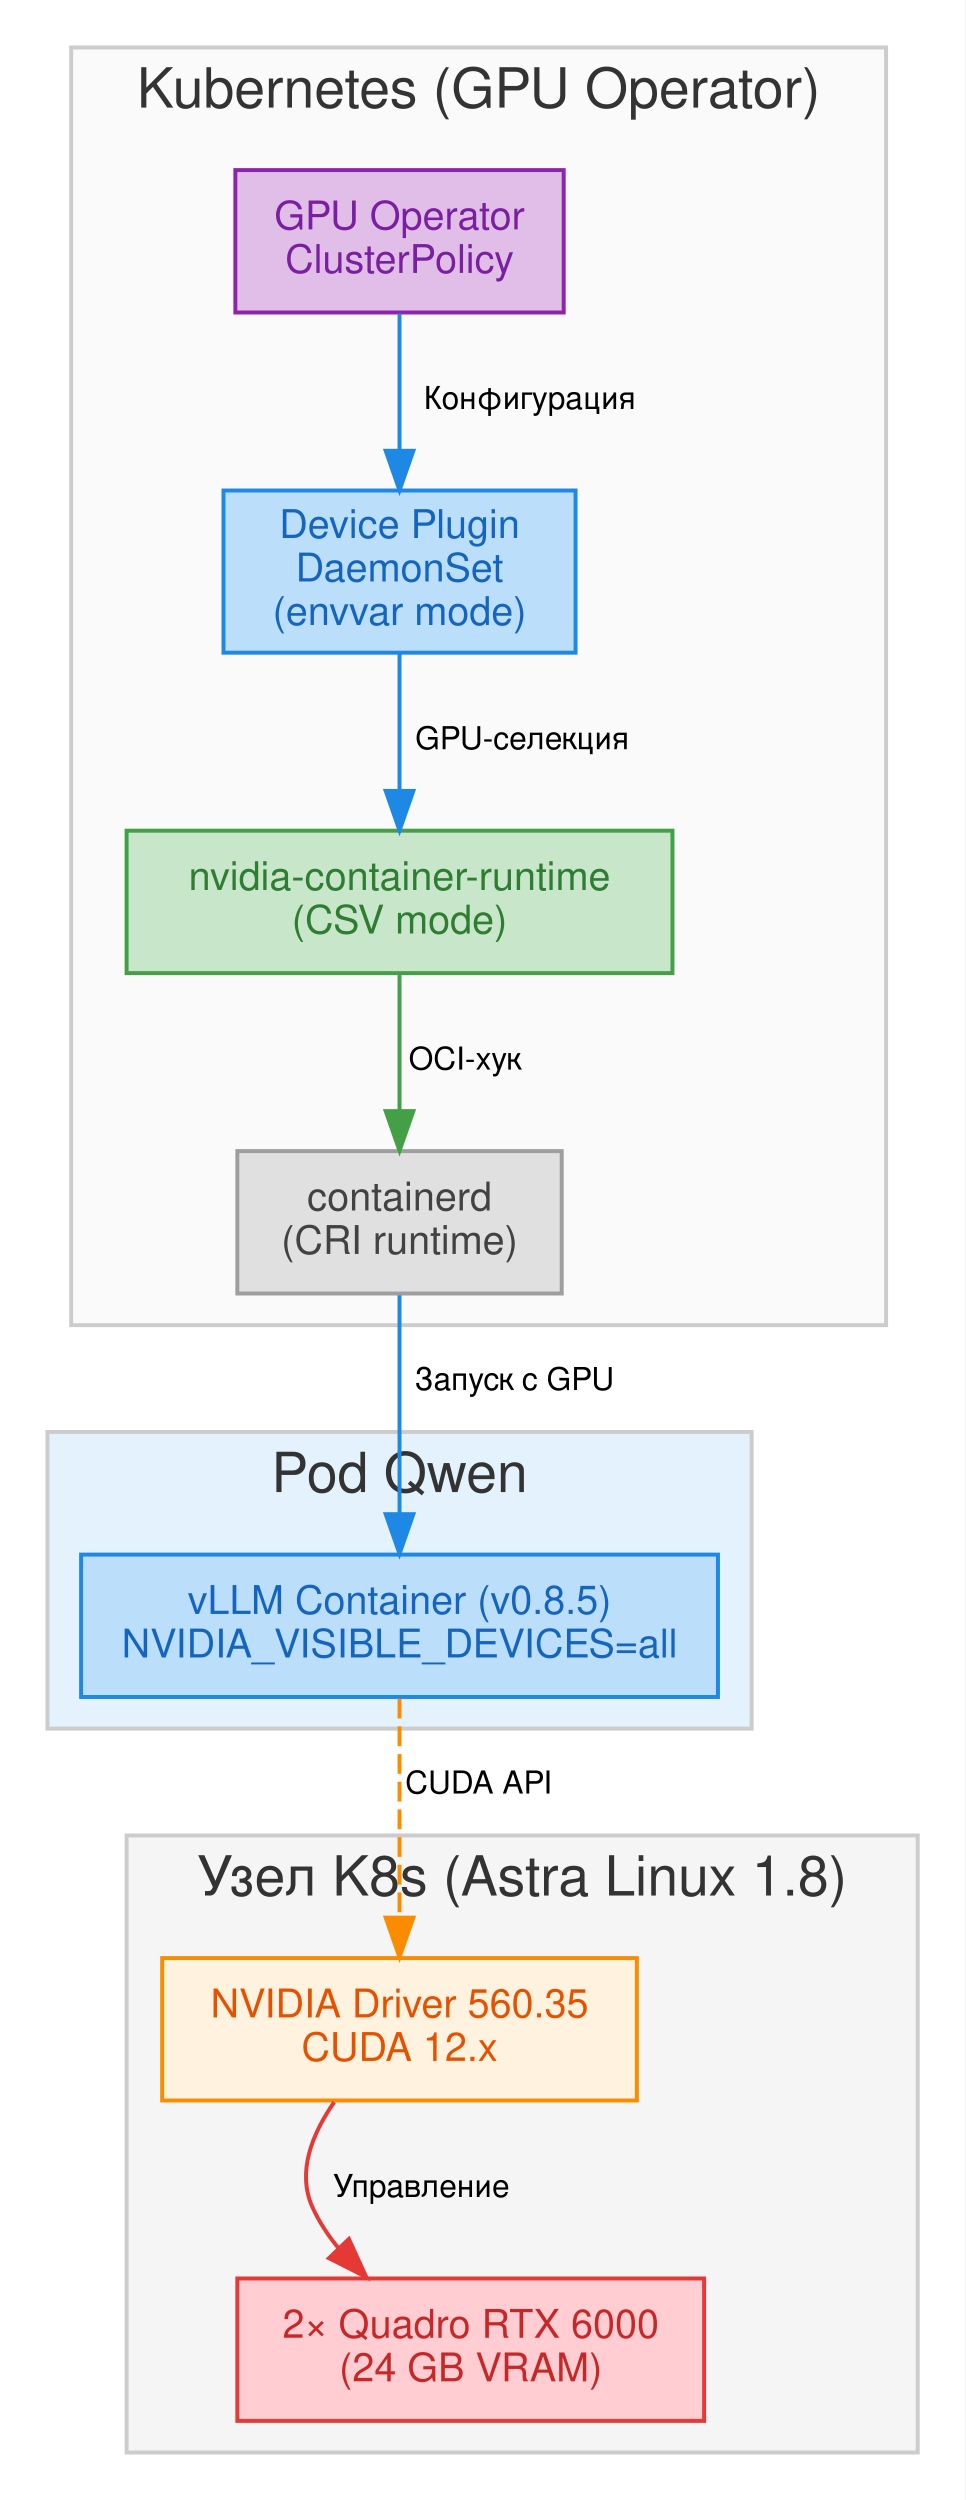
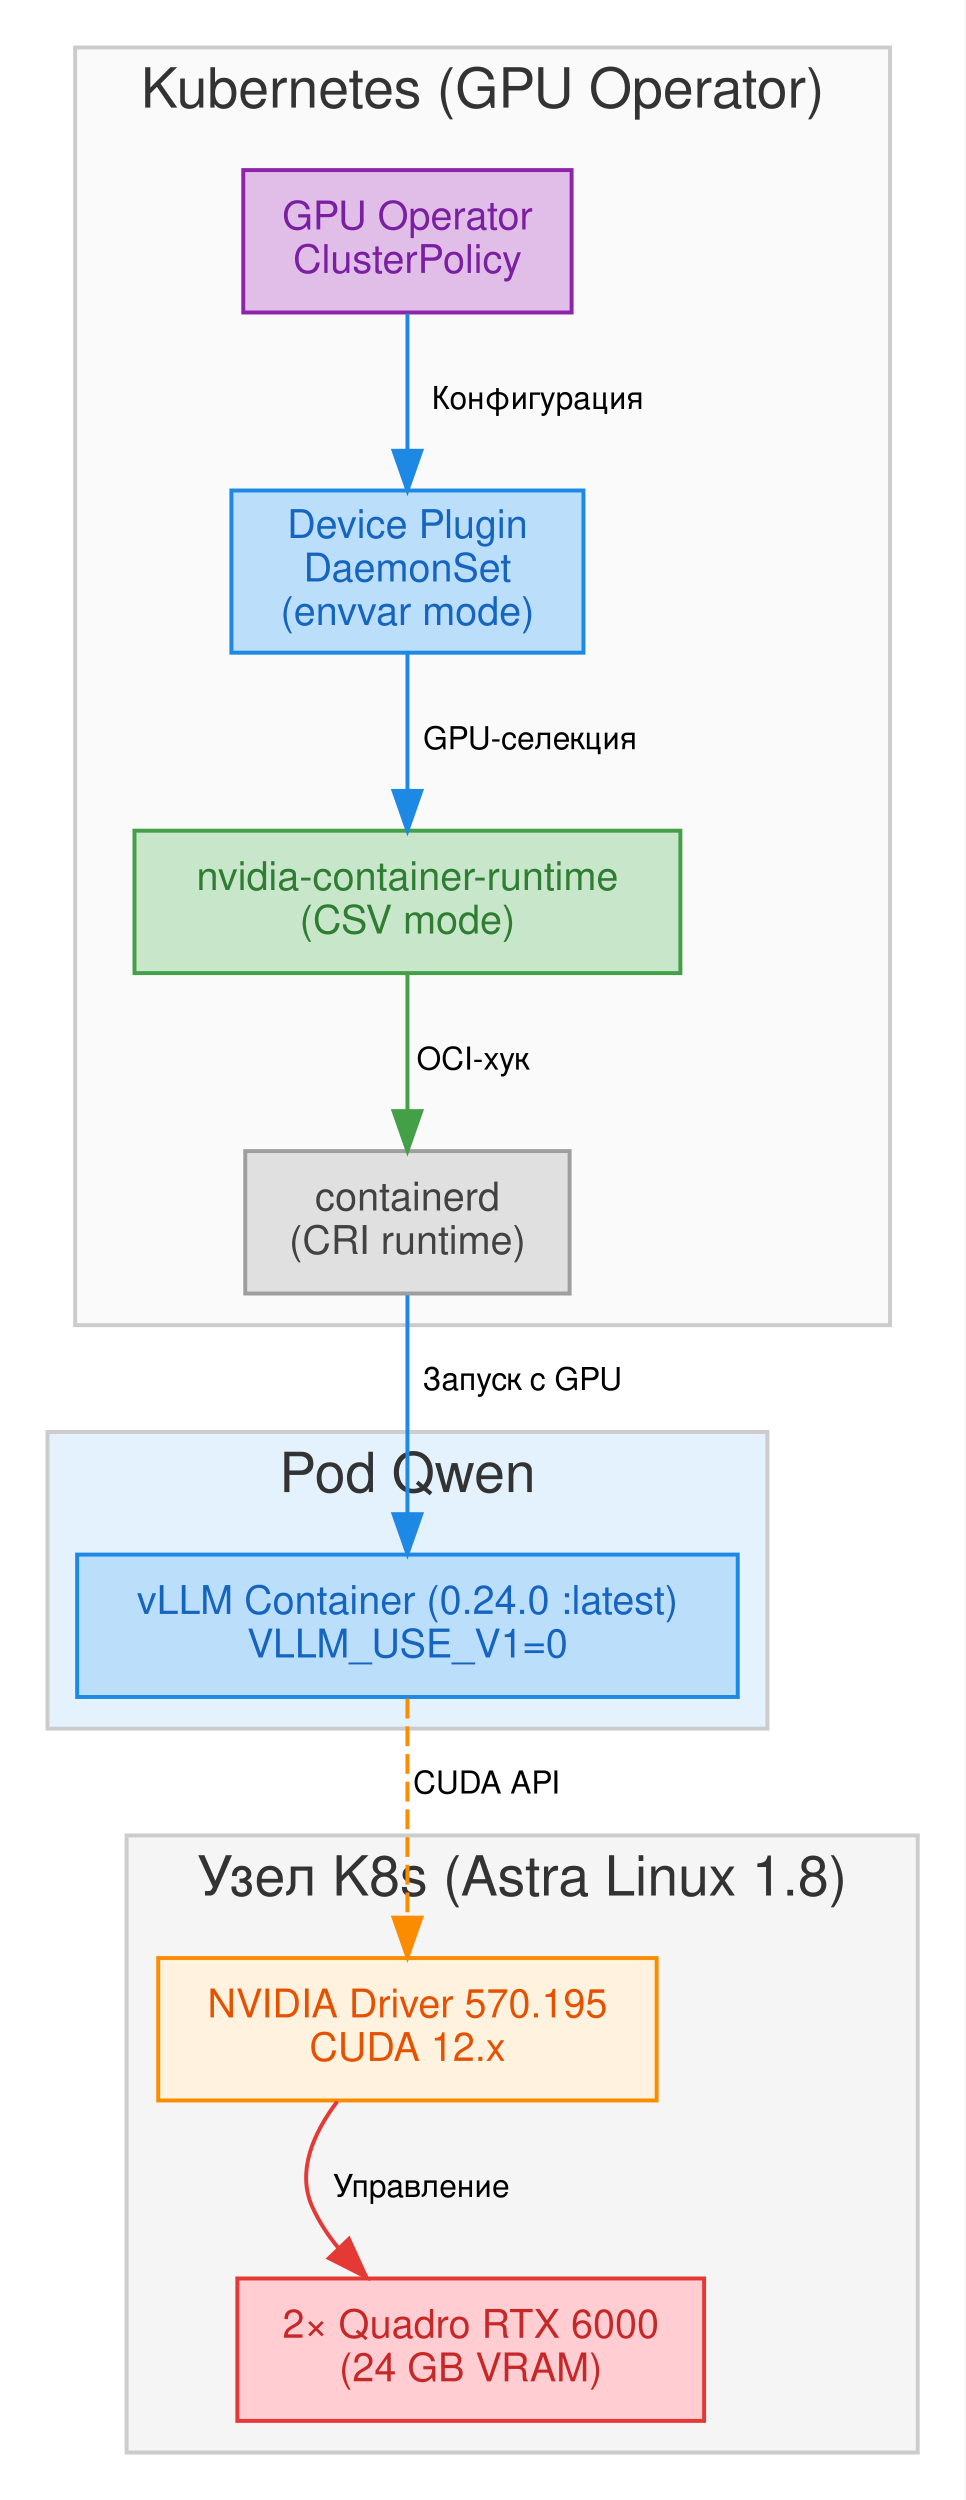
<svg xmlns="http://www.w3.org/2000/svg" width="244pt" height="632pt" viewBox="0.00 0.00 244.00 632.00">
  <g id="graph0" class="graph" transform="scale(1 1) rotate(0) translate(4 628)">
    <polygon fill="#ffffff" stroke="transparent" points="-4,4 -4,-628 240,-628 240,4 -4,4" />
    <g id="clust1" class="cluster">
      <polygon fill="#f5f5f5" stroke="#cccccc" points="28,-8 28,-164 228,-164 228,-8 28,-8" />
      <text text-anchor="middle" x="128" y="-148.8" font-family="Helvetica,sans-Serif" font-size="14.00" fill="#333333">Узел K8s (Astra Linux 1.8)</text>
    </g>
    <g id="clust2" class="cluster">
-       <polygon fill="#fafafa" stroke="#cccccc" points="14,-293 14,-616 220,-616 220,-293 14,-293" />
-       <text text-anchor="middle" x="117" y="-600.8" font-family="Helvetica,sans-Serif" font-size="14.00" fill="#333333">Kubernetes (GPU Operator)</text>
+       <polygon fill="#fafafa" stroke="#cccccc" points="15,-293 15,-616 221,-616 221,-293 15,-293" />
+       <text text-anchor="middle" x="118" y="-600.8" font-family="Helvetica,sans-Serif" font-size="14.00" fill="#333333">Kubernetes (GPU Operator)</text>
    </g>
    <g id="clust3" class="cluster">
-       <polygon fill="#e3f2fd" stroke="#cccccc" points="8,-191 8,-266 186,-266 186,-191 8,-191" />
-       <text text-anchor="middle" x="97" y="-250.8" font-family="Helvetica,sans-Serif" font-size="14.00" fill="#333333">Pod Qwen</text>
+       <polygon fill="#e3f2fd" stroke="#cccccc" points="8,-191 8,-266 190,-266 190,-191 8,-191" />
+       <text text-anchor="middle" x="99" y="-250.8" font-family="Helvetica,sans-Serif" font-size="14.00" fill="#333333">Pod Qwen</text>
    </g>
    <g id="node1" class="node">
      <polygon fill="#ffcdd2" stroke="#e53935" points="174,-52 56,-52 56,-16 174,-16 174,-52" />
      <text text-anchor="middle" x="115" y="-37" font-family="Helvetica,sans-Serif" font-size="10.00" fill="#c62828">2× Quadro RTX 6000</text>
      <text text-anchor="middle" x="115" y="-26" font-family="Helvetica,sans-Serif" font-size="10.00" fill="#c62828">(24 GB VRAM)</text>
    </g>
    <g id="node2" class="node">
-       <polygon fill="#fff3e0" stroke="#fb8c00" points="157,-133 37,-133 37,-97 157,-97 157,-133" />
-       <text text-anchor="middle" x="97" y="-118" font-family="Helvetica,sans-Serif" font-size="10.00" fill="#e65100">NVIDIA Driver 560.35</text>
-       <text text-anchor="middle" x="97" y="-107" font-family="Helvetica,sans-Serif" font-size="10.00" fill="#e65100">CUDA 12.x</text>
+       <polygon fill="#fff3e0" stroke="#fb8c00" points="162,-133 36,-133 36,-97 162,-97 162,-133" />
+       <text text-anchor="middle" x="99" y="-118" font-family="Helvetica,sans-Serif" font-size="10.00" fill="#e65100">NVIDIA Driver 570.195</text>
+       <text text-anchor="middle" x="99" y="-107" font-family="Helvetica,sans-Serif" font-size="10.00" fill="#e65100">CUDA 12.x</text>
    </g>
    <g id="edge1" class="edge">
-       <path fill="none" stroke="#e53935" d="M80.49,-96.59C74.9,-88.56 70.98,-78.87 75,-70 76.67,-66.32 78.93,-62.88 81.55,-59.7" />
+       <path fill="none" stroke="#e53935" d="M81.26,-96.74C75.21,-88.75 70.9,-79.03 75,-70 76.67,-66.32 78.93,-62.88 81.55,-59.7" />
      <polygon fill="#e53935" stroke="#e53935" points="84.2,-61.99 88.6,-52.35 79.15,-57.14 84.2,-61.99" />
      <text text-anchor="middle" x="102.5" y="-72.6" font-family="Helvetica,sans-Serif" font-size="8.00"> Управление</text>
    </g>
    <g id="node3" class="node">
-       <polygon fill="#e1bee7" stroke="#8e24aa" points="138.5,-585 55.5,-585 55.5,-549 138.5,-549 138.5,-585" />
-       <text text-anchor="middle" x="97" y="-570" font-family="Helvetica,sans-Serif" font-size="10.00" fill="#7b1fa2">GPU Operator</text>
-       <text text-anchor="middle" x="97" y="-559" font-family="Helvetica,sans-Serif" font-size="10.00" fill="#7b1fa2">ClusterPolicy</text>
+       <polygon fill="#e1bee7" stroke="#8e24aa" points="140.5,-585 57.5,-585 57.5,-549 140.5,-549 140.5,-585" />
+       <text text-anchor="middle" x="99" y="-570" font-family="Helvetica,sans-Serif" font-size="10.00" fill="#7b1fa2">GPU Operator</text>
+       <text text-anchor="middle" x="99" y="-559" font-family="Helvetica,sans-Serif" font-size="10.00" fill="#7b1fa2">ClusterPolicy</text>
    </g>
    <g id="node4" class="node">
-       <polygon fill="#bbdefb" stroke="#1e88e5" points="141.5,-504 52.5,-504 52.5,-463 141.5,-463 141.5,-504" />
-       <text text-anchor="middle" x="97" y="-492" font-family="Helvetica,sans-Serif" font-size="10.00" fill="#1565c0">Device Plugin</text>
-       <text text-anchor="middle" x="97" y="-481" font-family="Helvetica,sans-Serif" font-size="10.00" fill="#1565c0">DaemonSet</text>
-       <text text-anchor="middle" x="97" y="-470" font-family="Helvetica,sans-Serif" font-size="10.00" fill="#1565c0">(envvar mode)</text>
+       <polygon fill="#bbdefb" stroke="#1e88e5" points="143.5,-504 54.5,-504 54.5,-463 143.5,-463 143.5,-504" />
+       <text text-anchor="middle" x="99" y="-492" font-family="Helvetica,sans-Serif" font-size="10.00" fill="#1565c0">Device Plugin</text>
+       <text text-anchor="middle" x="99" y="-481" font-family="Helvetica,sans-Serif" font-size="10.00" fill="#1565c0">DaemonSet</text>
+       <text text-anchor="middle" x="99" y="-470" font-family="Helvetica,sans-Serif" font-size="10.00" fill="#1565c0">(envvar mode)</text>
    </g>
    <g id="edge2" class="edge">
-       <path fill="none" stroke="#1e88e5" d="M97,-548.72C97,-538.7 97,-525.81 97,-514.22" />
-       <polygon fill="#1e88e5" stroke="#1e88e5" points="100.5,-514.05 97,-504.05 93.5,-514.05 100.5,-514.05" />
-       <text text-anchor="middle" x="130" y="-524.6" font-family="Helvetica,sans-Serif" font-size="8.00"> Конфигурация</text>
+       <path fill="none" stroke="#1e88e5" d="M99,-548.72C99,-538.7 99,-525.81 99,-514.22" />
+       <polygon fill="#1e88e5" stroke="#1e88e5" points="102.5,-514.05 99,-504.05 95.5,-514.05 102.5,-514.05" />
+       <text text-anchor="middle" x="132" y="-524.6" font-family="Helvetica,sans-Serif" font-size="8.00"> Конфигурация</text>
    </g>
    <g id="node5" class="node">
-       <polygon fill="#c8e6c9" stroke="#43a047" points="166,-418 28,-418 28,-382 166,-382 166,-418" />
-       <text text-anchor="middle" x="97" y="-403" font-family="Helvetica,sans-Serif" font-size="10.00" fill="#2e7d32">nvidia-container-runtime</text>
-       <text text-anchor="middle" x="97" y="-392" font-family="Helvetica,sans-Serif" font-size="10.00" fill="#2e7d32">(CSV mode)</text>
+       <polygon fill="#c8e6c9" stroke="#43a047" points="168,-418 30,-418 30,-382 168,-382 168,-418" />
+       <text text-anchor="middle" x="99" y="-403" font-family="Helvetica,sans-Serif" font-size="10.00" fill="#2e7d32">nvidia-container-runtime</text>
+       <text text-anchor="middle" x="99" y="-392" font-family="Helvetica,sans-Serif" font-size="10.00" fill="#2e7d32">(CSV mode)</text>
    </g>
    <g id="edge3" class="edge">
-       <path fill="none" stroke="#1e88e5" d="M97,-462.77C97,-452.42 97,-439.57 97,-428.28" />
-       <polygon fill="#1e88e5" stroke="#1e88e5" points="100.5,-428.06 97,-418.06 93.5,-428.06 100.5,-428.06" />
-       <text text-anchor="middle" x="128" y="-438.6" font-family="Helvetica,sans-Serif" font-size="8.00"> GPU-селекция</text>
+       <path fill="none" stroke="#1e88e5" d="M99,-462.77C99,-452.42 99,-439.57 99,-428.28" />
+       <polygon fill="#1e88e5" stroke="#1e88e5" points="102.5,-428.06 99,-418.06 95.5,-428.06 102.5,-428.06" />
+       <text text-anchor="middle" x="130" y="-438.6" font-family="Helvetica,sans-Serif" font-size="8.00"> GPU-селекция</text>
    </g>
    <g id="node6" class="node">
-       <polygon fill="#e0e0e0" stroke="#9e9e9e" points="138,-337 56,-337 56,-301 138,-301 138,-337" />
-       <text text-anchor="middle" x="97" y="-322" font-family="Helvetica,sans-Serif" font-size="10.00" fill="#424242">containerd</text>
-       <text text-anchor="middle" x="97" y="-311" font-family="Helvetica,sans-Serif" font-size="10.00" fill="#424242">(CRI runtime)</text>
+       <polygon fill="#e0e0e0" stroke="#9e9e9e" points="140,-337 58,-337 58,-301 140,-301 140,-337" />
+       <text text-anchor="middle" x="99" y="-322" font-family="Helvetica,sans-Serif" font-size="10.00" fill="#424242">containerd</text>
+       <text text-anchor="middle" x="99" y="-311" font-family="Helvetica,sans-Serif" font-size="10.00" fill="#424242">(CRI runtime)</text>
    </g>
    <g id="edge4" class="edge">
-       <path fill="none" stroke="#43a047" d="M97,-381.86C97,-371.71 97,-358.63 97,-347.12" />
-       <polygon fill="#43a047" stroke="#43a047" points="100.5,-347.11 97,-337.11 93.5,-347.11 100.5,-347.11" />
-       <text text-anchor="middle" x="113.5" y="-357.6" font-family="Helvetica,sans-Serif" font-size="8.00"> OCI-хук</text>
+       <path fill="none" stroke="#43a047" d="M99,-381.86C99,-371.71 99,-358.63 99,-347.12" />
+       <polygon fill="#43a047" stroke="#43a047" points="102.5,-347.11 99,-337.11 95.5,-347.11 102.5,-347.11" />
+       <text text-anchor="middle" x="115.5" y="-357.6" font-family="Helvetica,sans-Serif" font-size="8.00"> OCI-хук</text>
    </g>
    <g id="node7" class="node">
-       <polygon fill="#bbdefb" stroke="#1e88e5" points="177.5,-235 16.5,-235 16.5,-199 177.5,-199 177.5,-235" />
-       <text text-anchor="middle" x="97" y="-220" font-family="Helvetica,sans-Serif" font-size="10.00" fill="#1565c0">vLLM Container (v0.8.5)</text>
-       <text text-anchor="middle" x="97" y="-209" font-family="Helvetica,sans-Serif" font-size="10.00" fill="#1565c0">NVIDIA_VISIBLE_DEVICES=all</text>
+       <polygon fill="#bbdefb" stroke="#1e88e5" points="182.5,-235 15.5,-235 15.5,-199 182.5,-199 182.5,-235" />
+       <text text-anchor="middle" x="99" y="-220" font-family="Helvetica,sans-Serif" font-size="10.00" fill="#1565c0">vLLM Container (0.24.0 :latest)</text>
+       <text text-anchor="middle" x="99" y="-209" font-family="Helvetica,sans-Serif" font-size="10.00" fill="#1565c0">VLLM_USE_V1=0</text>
    </g>
    <g id="edge5" class="edge">
-       <path fill="none" stroke="#1e88e5" d="M97,-300.58C97,-285.38 97,-263.07 97,-245.46" />
-       <polygon fill="#1e88e5" stroke="#1e88e5" points="100.5,-245.22 97,-235.22 93.5,-245.22 100.5,-245.22" />
-       <text text-anchor="middle" x="126" y="-276.6" font-family="Helvetica,sans-Serif" font-size="8.00"> Запуск с GPU</text>
+       <path fill="none" stroke="#1e88e5" d="M99,-300.58C99,-285.38 99,-263.07 99,-245.46" />
+       <polygon fill="#1e88e5" stroke="#1e88e5" points="102.5,-245.22 99,-235.22 95.5,-245.22 102.5,-245.22" />
+       <text text-anchor="middle" x="128" y="-276.6" font-family="Helvetica,sans-Serif" font-size="8.00"> Запуск с GPU</text>
    </g>
    <g id="edge6" class="edge">
-       <path fill="none" stroke="#fb8c00" stroke-dasharray="5,2" d="M97,-198.58C97,-183.38 97,-161.07 97,-143.46" />
-       <polygon fill="#fb8c00" stroke="#fb8c00" points="100.5,-143.22 97,-133.22 93.5,-143.22 100.5,-143.22" />
-       <text text-anchor="middle" x="117" y="-174.6" font-family="Helvetica,sans-Serif" font-size="8.00"> CUDA API</text>
+       <path fill="none" stroke="#fb8c00" stroke-dasharray="5,2" d="M99,-198.58C99,-183.38 99,-161.07 99,-143.46" />
+       <polygon fill="#fb8c00" stroke="#fb8c00" points="102.5,-143.22 99,-133.22 95.5,-143.22 102.5,-143.22" />
+       <text text-anchor="middle" x="119" y="-174.6" font-family="Helvetica,sans-Serif" font-size="8.00"> CUDA API</text>
    </g>
  </g>
</svg>
